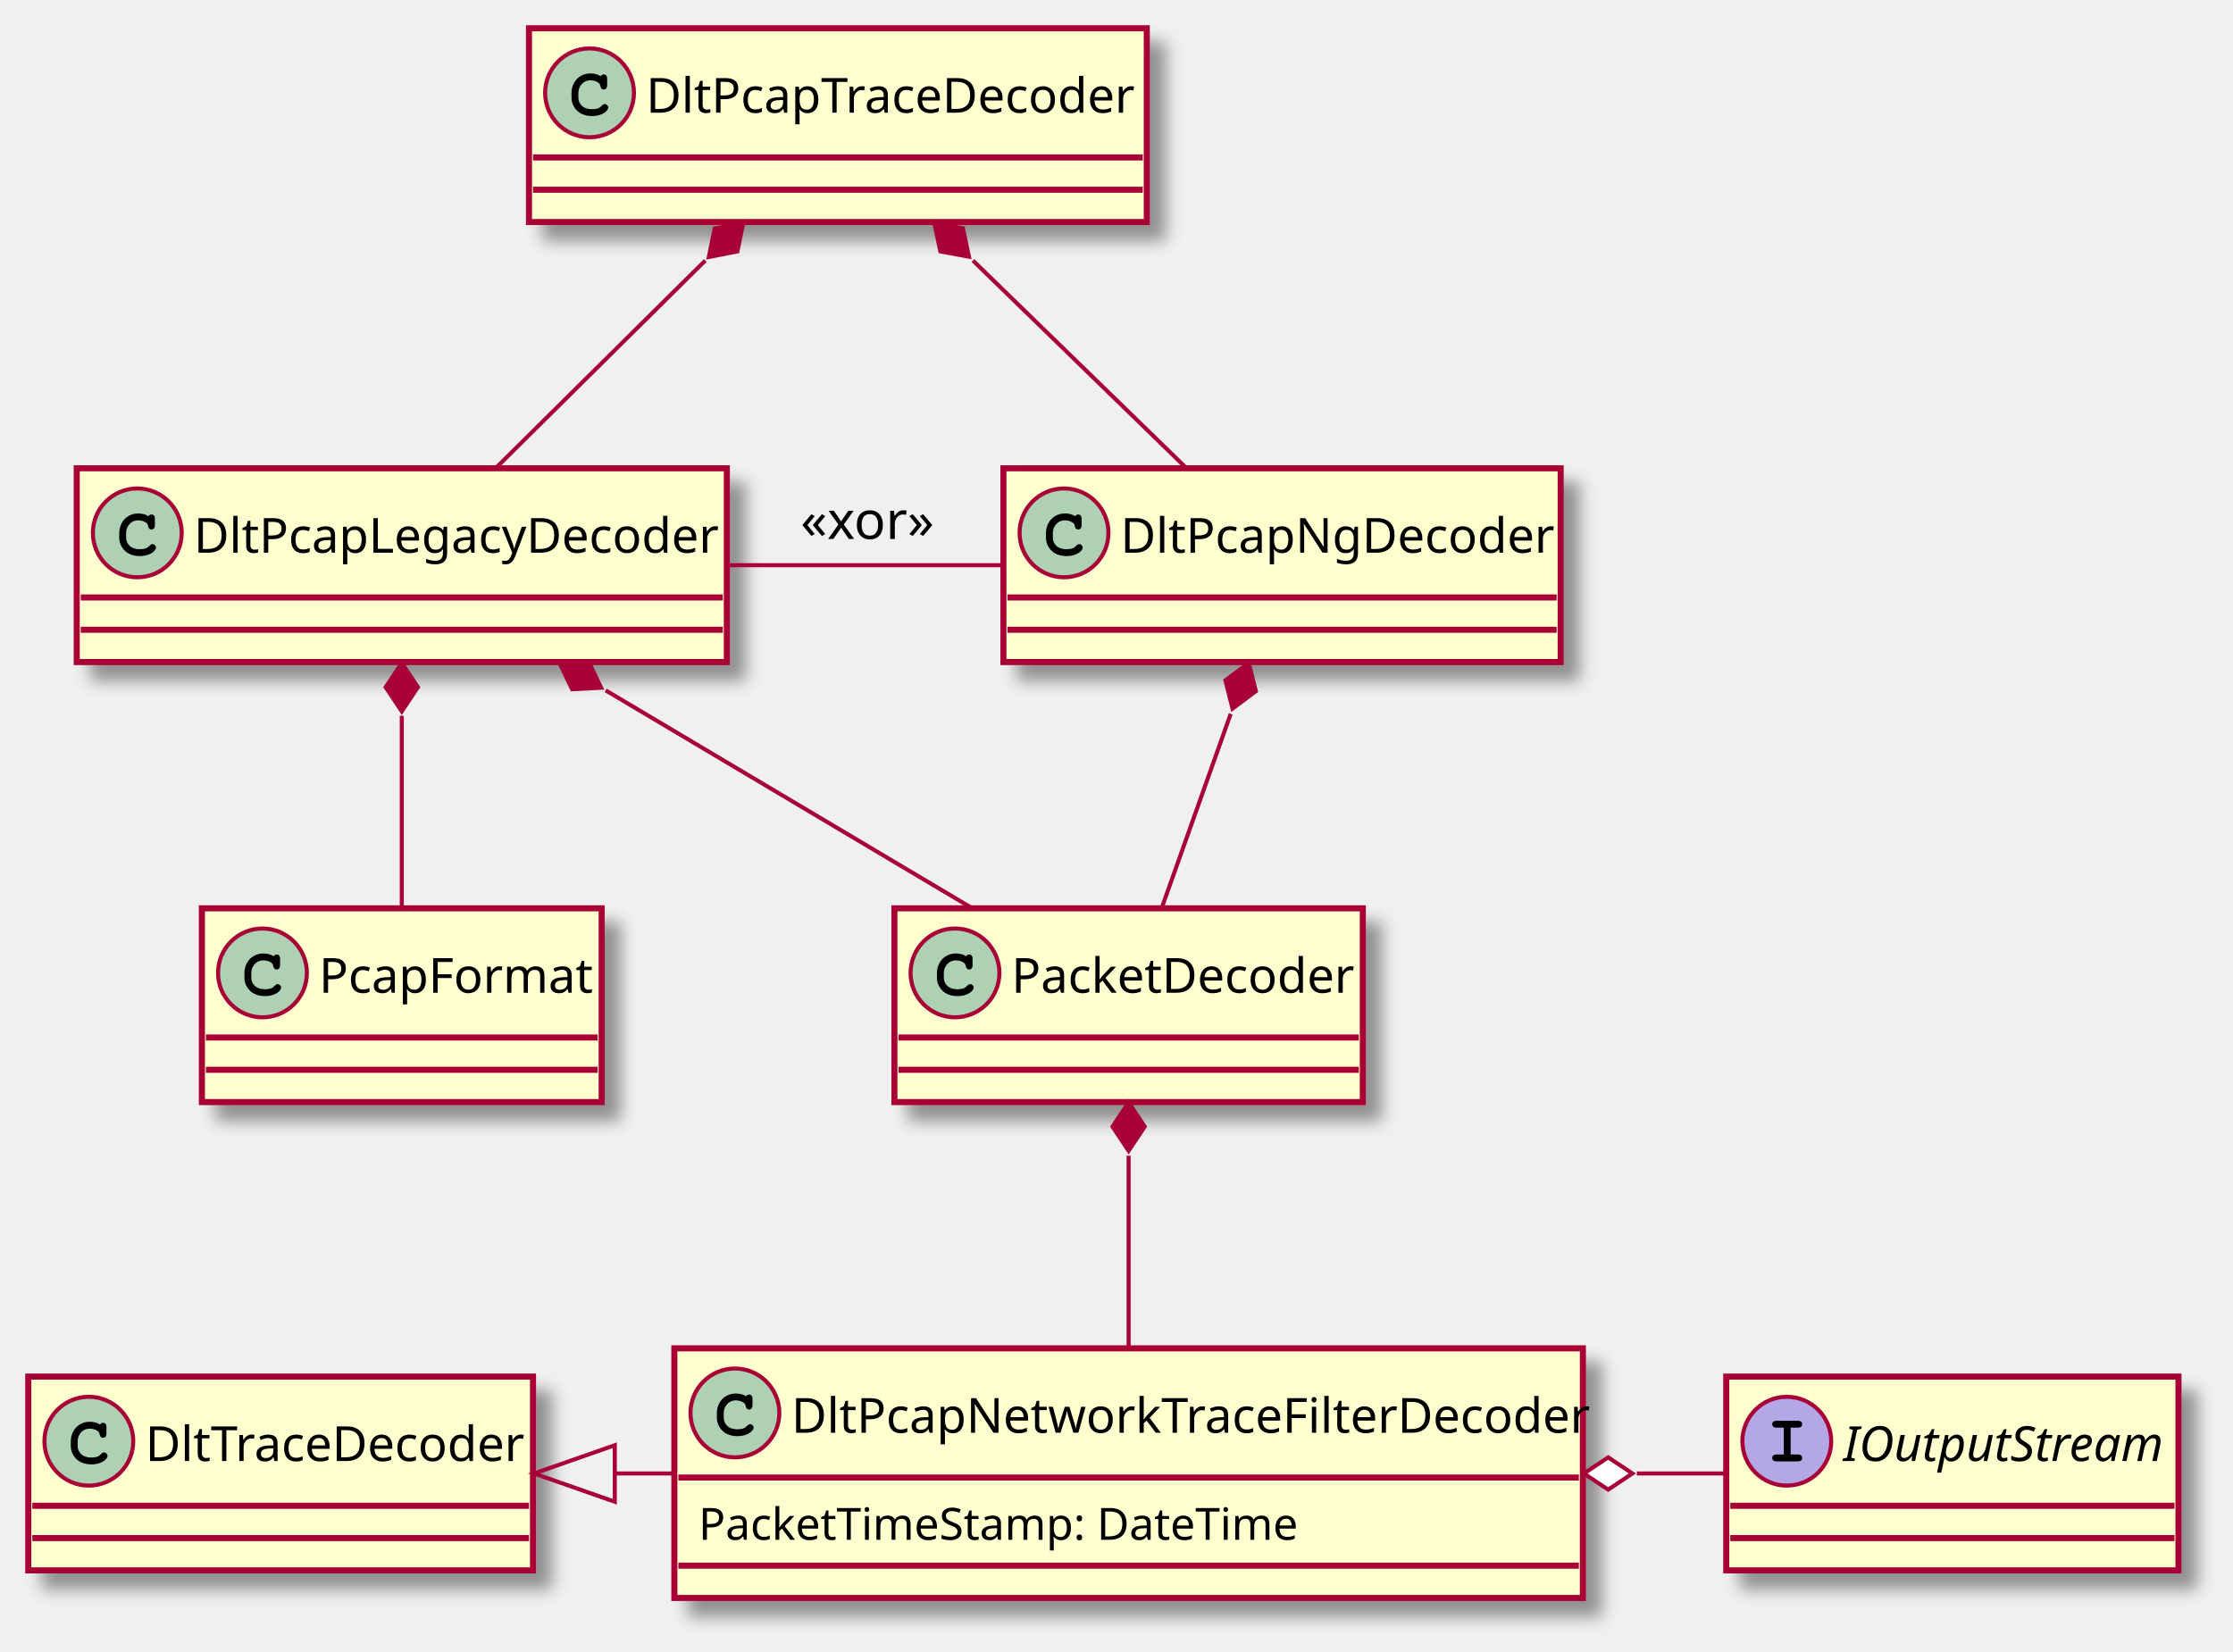
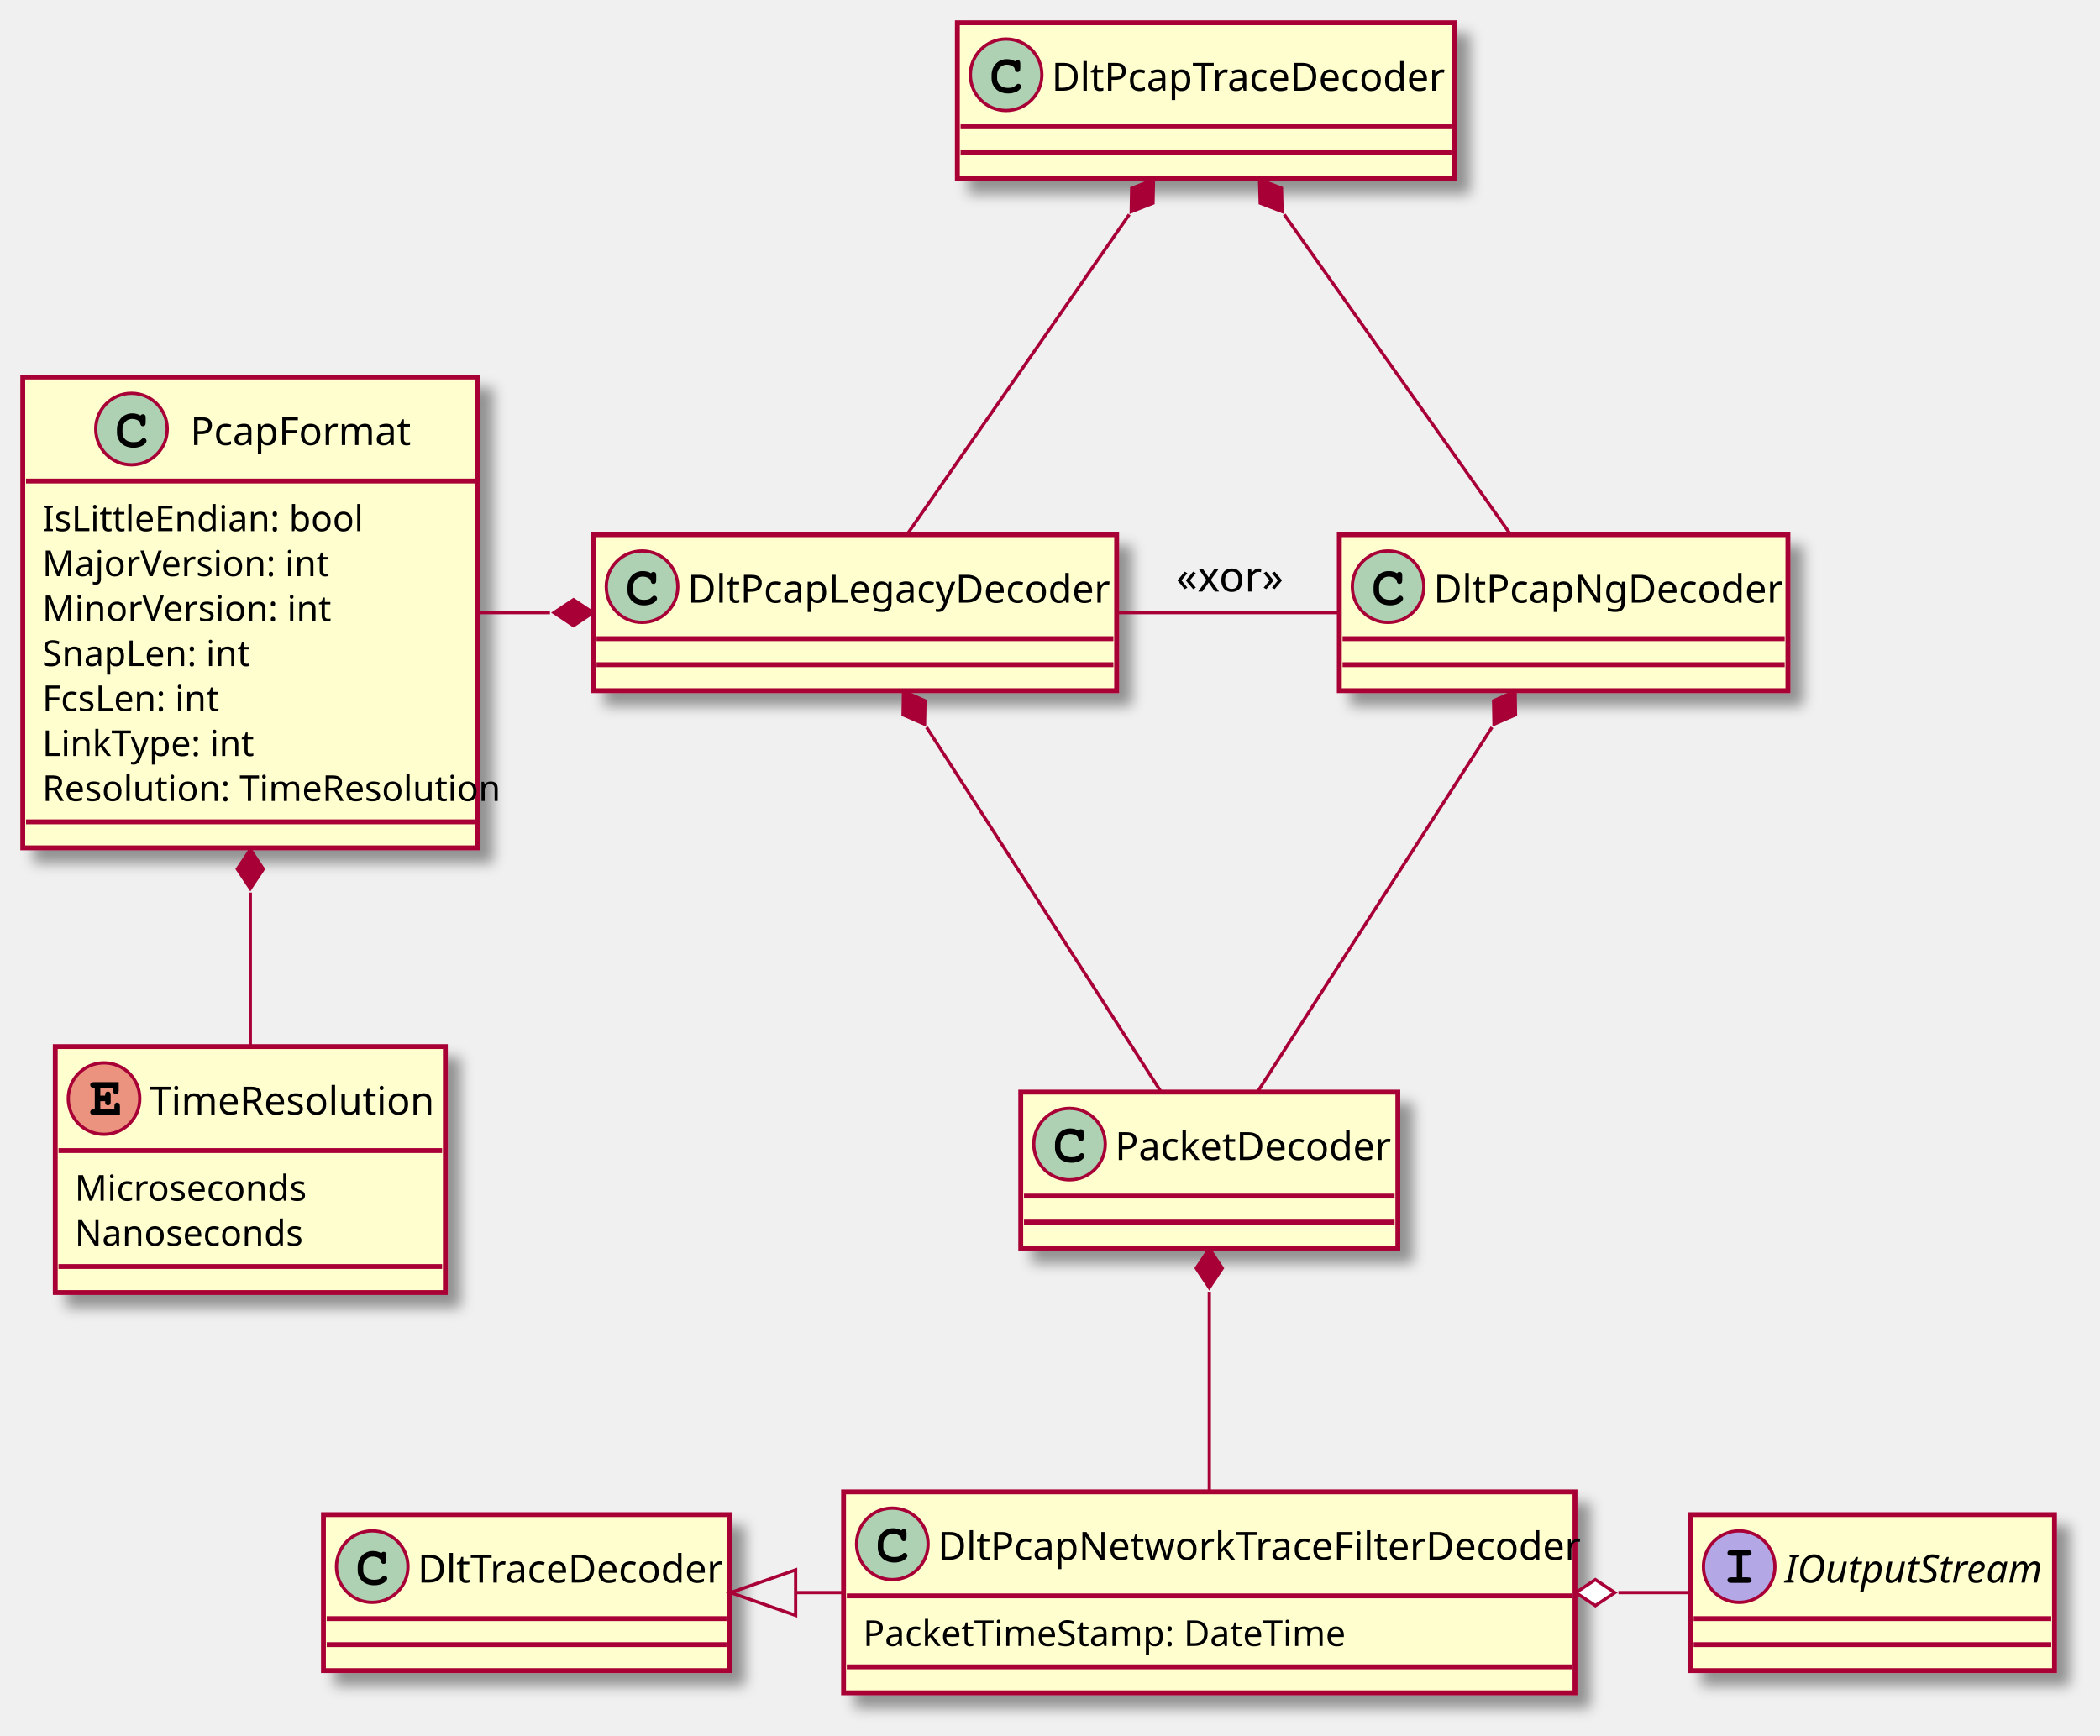
- <svg xmlns="http://www.w3.org/2000/svg" contentScriptType="application/ecmascript" contentStyleType="text/css" height="409px" preserveAspectRatio="none" style="width:553px;height:409px;background:#FFFFFF;" version="1.1" viewBox="0 0 553 409" width="553px" zoomAndPan="magnify">
+ <svg xmlns="http://www.w3.org/2000/svg" contentScriptType="application/ecmascript" contentStyleType="text/css" height="534px" preserveAspectRatio="none" style="width:646px;height:534px;background:#FFFFFF;" version="1.1" viewBox="0 0 646 534" width="646px" zoomAndPan="magnify">
  <defs>
-     <filter height="300%" id="f1gal51yn0r580" width="300%" x="-1" y="-1">
+     <filter height="300%" id="f1l9wgomk7rkdt" width="300%" x="-1" y="-1">
      <feGaussianBlur result="blurOut" stdDeviation="2.0" />
      <feColorMatrix in="blurOut" result="blurOut2" type="matrix" values="0 0 0 0 0 0 0 0 0 0 0 0 0 0 0 0 0 0 .4 0" />
      <feOffset dx="4.0" dy="4.0" in="blurOut2" result="blurOut3" />
      <feBlend in="SourceGraphic" in2="blurOut3" mode="normal" />
    </filter>
  </defs>
  <g>
-     <rect codeLine="2" fill="#FEFECE" filter="url(#f1gal51yn0r580)" height="48" id="DltPcapTraceDecoder" style="stroke:#A80036;stroke-width:1.5;" width="153" x="131" y="7" />
-     <ellipse cx="146" cy="23" fill="#ADD1B2" rx="11" ry="11" style="stroke:#A80036;stroke-width:1.0;" />
-     <path d="M148.766,18.875 Q148.922,18.656 149.109,18.547 Q149.297,18.438 149.516,18.438 Q149.891,18.438 150.125,18.695 Q150.359,18.953 150.359,19.562 L150.359,21.016 Q150.359,21.625 150.125,21.891 Q149.891,22.156 149.516,22.156 Q149.172,22.156 148.969,21.953 Q148.766,21.766 148.656,21.25 Q148.609,20.891 148.422,20.703 Q148.094,20.328 147.484,20.109 Q146.875,19.891 146.25,19.891 Q145.484,19.891 144.852,20.219 Q144.219,20.547 143.727,21.297 Q143.234,22.047 143.234,23.078 L143.234,24.172 Q143.234,25.406 144.125,26.227 Q145.016,27.047 146.609,27.047 Q147.547,27.047 148.203,26.797 Q148.594,26.641 149.016,26.203 Q149.281,25.938 149.43,25.859 Q149.578,25.781 149.781,25.781 Q150.109,25.781 150.367,26.039 Q150.625,26.297 150.625,26.641 Q150.625,26.984 150.281,27.391 Q149.781,27.969 148.984,28.297 Q147.906,28.75 146.609,28.75 Q145.094,28.75 143.891,28.125 Q142.906,27.625 142.219,26.555 Q141.531,25.484 141.531,24.203 L141.531,23.047 Q141.531,21.719 142.148,20.57 Q142.766,19.422 143.859,18.805 Q144.953,18.188 146.188,18.188 Q146.922,18.188 147.57,18.352 Q148.219,18.516 148.766,18.875 Z " fill="#000000" />
-     <text fill="#000000" font-family="sans-serif" font-size="12" lengthAdjust="spacing" textLength="121" x="160" y="27.91">DltPcapTraceDecoder</text>
-     <line style="stroke:#A80036;stroke-width:1.5;" x1="132" x2="283" y1="39" y2="39" />
-     <line style="stroke:#A80036;stroke-width:1.5;" x1="132" x2="283" y1="47" y2="47" />
-     <rect codeLine="3" fill="#FEFECE" filter="url(#f1gal51yn0r580)" height="48" id="DltPcapLegacyDecoder" style="stroke:#A80036;stroke-width:1.5;" width="161" x="19" y="116" />
-     <ellipse cx="34" cy="132" fill="#ADD1B2" rx="11" ry="11" style="stroke:#A80036;stroke-width:1.0;" />
-     <path d="M36.766,127.875 Q36.922,127.656 37.109,127.547 Q37.297,127.438 37.516,127.438 Q37.891,127.438 38.125,127.695 Q38.359,127.953 38.359,128.562 L38.359,130.016 Q38.359,130.625 38.125,130.891 Q37.891,131.156 37.516,131.156 Q37.172,131.156 36.969,130.953 Q36.766,130.766 36.656,130.25 Q36.609,129.891 36.422,129.703 Q36.094,129.328 35.484,129.109 Q34.875,128.891 34.25,128.891 Q33.484,128.891 32.852,129.219 Q32.219,129.547 31.727,130.297 Q31.234,131.047 31.234,132.078 L31.234,133.172 Q31.234,134.406 32.125,135.227 Q33.016,136.047 34.609,136.047 Q35.547,136.047 36.203,135.797 Q36.594,135.641 37.016,135.203 Q37.281,134.938 37.43,134.859 Q37.578,134.781 37.781,134.781 Q38.109,134.781 38.367,135.039 Q38.625,135.297 38.625,135.641 Q38.625,135.984 38.281,136.391 Q37.781,136.969 36.984,137.297 Q35.906,137.75 34.609,137.75 Q33.094,137.75 31.891,137.125 Q30.906,136.625 30.219,135.555 Q29.531,134.484 29.531,133.203 L29.531,132.047 Q29.531,130.719 30.148,129.57 Q30.766,128.422 31.859,127.805 Q32.953,127.188 34.188,127.188 Q34.922,127.188 35.57,127.352 Q36.219,127.516 36.766,127.875 Z " fill="#000000" />
-     <text fill="#000000" font-family="sans-serif" font-size="12" lengthAdjust="spacing" textLength="129" x="48" y="136.91">DltPcapLegacyDecoder</text>
-     <line style="stroke:#A80036;stroke-width:1.5;" x1="20" x2="179" y1="148" y2="148" />
-     <line style="stroke:#A80036;stroke-width:1.5;" x1="20" x2="179" y1="156" y2="156" />
-     <rect codeLine="4" fill="#FEFECE" filter="url(#f1gal51yn0r580)" height="48" id="DltPcapNgDecoder" style="stroke:#A80036;stroke-width:1.5;" width="138" x="248.5" y="116" />
-     <ellipse cx="263.5" cy="132" fill="#ADD1B2" rx="11" ry="11" style="stroke:#A80036;stroke-width:1.0;" />
-     <path d="M266.266,127.875 Q266.422,127.656 266.609,127.547 Q266.797,127.438 267.016,127.438 Q267.391,127.438 267.625,127.695 Q267.859,127.953 267.859,128.562 L267.859,130.016 Q267.859,130.625 267.625,130.891 Q267.391,131.156 267.016,131.156 Q266.672,131.156 266.469,130.953 Q266.266,130.766 266.156,130.25 Q266.109,129.891 265.922,129.703 Q265.594,129.328 264.984,129.109 Q264.375,128.891 263.75,128.891 Q262.984,128.891 262.352,129.219 Q261.719,129.547 261.227,130.297 Q260.734,131.047 260.734,132.078 L260.734,133.172 Q260.734,134.406 261.625,135.227 Q262.516,136.047 264.109,136.047 Q265.047,136.047 265.703,135.797 Q266.094,135.641 266.516,135.203 Q266.781,134.938 266.93,134.859 Q267.078,134.781 267.281,134.781 Q267.609,134.781 267.867,135.039 Q268.125,135.297 268.125,135.641 Q268.125,135.984 267.781,136.391 Q267.281,136.969 266.484,137.297 Q265.406,137.75 264.109,137.75 Q262.594,137.75 261.391,137.125 Q260.406,136.625 259.719,135.555 Q259.031,134.484 259.031,133.203 L259.031,132.047 Q259.031,130.719 259.648,129.57 Q260.266,128.422 261.359,127.805 Q262.453,127.188 263.688,127.188 Q264.422,127.188 265.07,127.352 Q265.719,127.516 266.266,127.875 Z " fill="#000000" />
-     <text fill="#000000" font-family="sans-serif" font-size="12" lengthAdjust="spacing" textLength="106" x="277.5" y="136.91">DltPcapNgDecoder</text>
-     <line style="stroke:#A80036;stroke-width:1.5;" x1="249.5" x2="385.5" y1="148" y2="148" />
-     <line style="stroke:#A80036;stroke-width:1.5;" x1="249.5" x2="385.5" y1="156" y2="156" />
-     <rect codeLine="12" fill="#FEFECE" filter="url(#f1gal51yn0r580)" height="48" id="PcapFormat" style="stroke:#A80036;stroke-width:1.5;" width="99" x="50" y="225" />
-     <ellipse cx="65" cy="241" fill="#ADD1B2" rx="11" ry="11" style="stroke:#A80036;stroke-width:1.0;" />
-     <path d="M67.766,236.875 Q67.922,236.656 68.109,236.547 Q68.297,236.438 68.516,236.438 Q68.891,236.438 69.125,236.695 Q69.359,236.953 69.359,237.562 L69.359,239.016 Q69.359,239.625 69.125,239.891 Q68.891,240.156 68.516,240.156 Q68.172,240.156 67.969,239.953 Q67.766,239.766 67.656,239.25 Q67.609,238.891 67.422,238.703 Q67.094,238.328 66.484,238.109 Q65.875,237.891 65.25,237.891 Q64.484,237.891 63.852,238.219 Q63.219,238.547 62.727,239.297 Q62.234,240.047 62.234,241.078 L62.234,242.172 Q62.234,243.406 63.125,244.227 Q64.016,245.047 65.609,245.047 Q66.547,245.047 67.203,244.797 Q67.594,244.641 68.016,244.203 Q68.281,243.938 68.43,243.859 Q68.578,243.781 68.781,243.781 Q69.109,243.781 69.367,244.039 Q69.625,244.297 69.625,244.641 Q69.625,244.984 69.281,245.391 Q68.781,245.969 67.984,246.297 Q66.906,246.75 65.609,246.75 Q64.094,246.75 62.891,246.125 Q61.906,245.625 61.219,244.555 Q60.531,243.484 60.531,242.203 L60.531,241.047 Q60.531,239.719 61.148,238.57 Q61.766,237.422 62.859,236.805 Q63.953,236.188 65.188,236.188 Q65.922,236.188 66.57,236.352 Q67.219,236.516 67.766,236.875 Z " fill="#000000" />
-     <text fill="#000000" font-family="sans-serif" font-size="12" lengthAdjust="spacing" textLength="67" x="79" y="245.91">PcapFormat</text>
-     <line style="stroke:#A80036;stroke-width:1.5;" x1="51" x2="148" y1="257" y2="257" />
-     <line style="stroke:#A80036;stroke-width:1.5;" x1="51" x2="148" y1="265" y2="265" />
-     <rect fill="#FEFECE" filter="url(#f1gal51yn0r580)" height="48" id="PacketDecoder" style="stroke:#A80036;stroke-width:1.5;" width="116" x="221.5" y="225" />
-     <ellipse cx="236.5" cy="241" fill="#ADD1B2" rx="11" ry="11" style="stroke:#A80036;stroke-width:1.0;" />
-     <path d="M239.266,236.875 Q239.422,236.656 239.609,236.547 Q239.797,236.438 240.016,236.438 Q240.391,236.438 240.625,236.695 Q240.859,236.953 240.859,237.562 L240.859,239.016 Q240.859,239.625 240.625,239.891 Q240.391,240.156 240.016,240.156 Q239.672,240.156 239.469,239.953 Q239.266,239.766 239.156,239.25 Q239.109,238.891 238.922,238.703 Q238.594,238.328 237.984,238.109 Q237.375,237.891 236.75,237.891 Q235.984,237.891 235.352,238.219 Q234.719,238.547 234.227,239.297 Q233.734,240.047 233.734,241.078 L233.734,242.172 Q233.734,243.406 234.625,244.227 Q235.516,245.047 237.109,245.047 Q238.047,245.047 238.703,244.797 Q239.094,244.641 239.516,244.203 Q239.781,243.938 239.93,243.859 Q240.078,243.781 240.281,243.781 Q240.609,243.781 240.867,244.039 Q241.125,244.297 241.125,244.641 Q241.125,244.984 240.781,245.391 Q240.281,245.969 239.484,246.297 Q238.406,246.75 237.109,246.75 Q235.594,246.75 234.391,246.125 Q233.406,245.625 232.719,244.555 Q232.031,243.484 232.031,242.203 L232.031,241.047 Q232.031,239.719 232.648,238.57 Q233.266,237.422 234.359,236.805 Q235.453,236.188 236.688,236.188 Q237.422,236.188 238.07,236.352 Q238.719,236.516 239.266,236.875 Z " fill="#000000" />
-     <text fill="#000000" font-family="sans-serif" font-size="12" lengthAdjust="spacing" textLength="84" x="250.5" y="245.91">PacketDecoder</text>
-     <line style="stroke:#A80036;stroke-width:1.5;" x1="222.5" x2="336.5" y1="257" y2="257" />
-     <line style="stroke:#A80036;stroke-width:1.5;" x1="222.5" x2="336.5" y1="265" y2="265" />
-     <rect codeLine="18" fill="#FEFECE" filter="url(#f1gal51yn0r580)" height="61.836" id="DltPcapNetworkTraceFilterDecoder" style="stroke:#A80036;stroke-width:1.5;" width="225" x="167" y="334" />
-     <ellipse cx="182" cy="350" fill="#ADD1B2" rx="11" ry="11" style="stroke:#A80036;stroke-width:1.0;" />
-     <path d="M184.766,345.875 Q184.922,345.656 185.109,345.547 Q185.297,345.438 185.516,345.438 Q185.891,345.438 186.125,345.695 Q186.359,345.953 186.359,346.562 L186.359,348.016 Q186.359,348.625 186.125,348.891 Q185.891,349.156 185.516,349.156 Q185.172,349.156 184.969,348.953 Q184.766,348.766 184.656,348.25 Q184.609,347.891 184.422,347.703 Q184.094,347.328 183.484,347.109 Q182.875,346.891 182.25,346.891 Q181.484,346.891 180.852,347.219 Q180.219,347.547 179.727,348.297 Q179.234,349.047 179.234,350.078 L179.234,351.172 Q179.234,352.406 180.125,353.227 Q181.016,354.047 182.609,354.047 Q183.547,354.047 184.203,353.797 Q184.594,353.641 185.016,353.203 Q185.281,352.938 185.43,352.859 Q185.578,352.781 185.781,352.781 Q186.109,352.781 186.367,353.039 Q186.625,353.297 186.625,353.641 Q186.625,353.984 186.281,354.391 Q185.781,354.969 184.984,355.297 Q183.906,355.75 182.609,355.75 Q181.094,355.75 179.891,355.125 Q178.906,354.625 178.219,353.555 Q177.531,352.484 177.531,351.203 L177.531,350.047 Q177.531,348.719 178.148,347.57 Q178.766,346.422 179.859,345.805 Q180.953,345.188 182.188,345.188 Q182.922,345.188 183.57,345.352 Q184.219,345.516 184.766,345.875 Z " fill="#000000" />
-     <text fill="#000000" font-family="sans-serif" font-size="12" lengthAdjust="spacing" textLength="193" x="196" y="354.91">DltPcapNetworkTraceFilterDecoder</text>
-     <line style="stroke:#A80036;stroke-width:1.5;" x1="168" x2="391" y1="366" y2="366" />
-     <text fill="#000000" font-family="sans-serif" font-size="11" lengthAdjust="spacing" textLength="134" x="173" y="381.419">PacketTimeStamp: DateTime</text>
-     <line style="stroke:#A80036;stroke-width:1.5;" x1="168" x2="391" y1="387.836" y2="387.836" />
-     <rect codeLine="23" fill="#FEFECE" filter="url(#f1gal51yn0r580)" height="48" id="DltTraceDecoder" style="stroke:#A80036;stroke-width:1.5;" width="125" x="7" y="341" />
-     <ellipse cx="22" cy="357" fill="#ADD1B2" rx="11" ry="11" style="stroke:#A80036;stroke-width:1.0;" />
-     <path d="M24.766,352.875 Q24.922,352.656 25.109,352.547 Q25.297,352.438 25.516,352.438 Q25.891,352.438 26.125,352.695 Q26.359,352.953 26.359,353.562 L26.359,355.016 Q26.359,355.625 26.125,355.891 Q25.891,356.156 25.516,356.156 Q25.172,356.156 24.969,355.953 Q24.766,355.766 24.656,355.25 Q24.609,354.891 24.422,354.703 Q24.094,354.328 23.484,354.109 Q22.875,353.891 22.25,353.891 Q21.484,353.891 20.852,354.219 Q20.219,354.547 19.727,355.297 Q19.234,356.047 19.234,357.078 L19.234,358.172 Q19.234,359.406 20.125,360.227 Q21.016,361.047 22.609,361.047 Q23.547,361.047 24.203,360.797 Q24.594,360.641 25.016,360.203 Q25.281,359.938 25.43,359.859 Q25.578,359.781 25.781,359.781 Q26.109,359.781 26.367,360.039 Q26.625,360.297 26.625,360.641 Q26.625,360.984 26.281,361.391 Q25.781,361.969 24.984,362.297 Q23.906,362.75 22.609,362.75 Q21.094,362.75 19.891,362.125 Q18.906,361.625 18.219,360.555 Q17.531,359.484 17.531,358.203 L17.531,357.047 Q17.531,355.719 18.148,354.57 Q18.766,353.422 19.859,352.805 Q20.953,352.188 22.188,352.188 Q22.922,352.188 23.57,352.352 Q24.219,352.516 24.766,352.875 Z " fill="#000000" />
-     <text fill="#000000" font-family="sans-serif" font-size="12" lengthAdjust="spacing" textLength="93" x="36" y="361.91">DltTraceDecoder</text>
-     <line style="stroke:#A80036;stroke-width:1.5;" x1="8" x2="131" y1="373" y2="373" />
-     <line style="stroke:#A80036;stroke-width:1.5;" x1="8" x2="131" y1="381" y2="381" />
-     <rect codeLine="26" fill="#FEFECE" filter="url(#f1gal51yn0r580)" height="48" id="IOutputStream" style="stroke:#A80036;stroke-width:1.5;" width="112" x="427.5" y="341" />
-     <ellipse cx="442.5" cy="357" fill="#B4A7E5" rx="11" ry="11" style="stroke:#A80036;stroke-width:1.0;" />
-     <path d="M443.453,353.641 L443.453,360.297 L445.172,360.297 Q445.781,360.297 446.047,360.531 Q446.312,360.766 446.312,361.156 Q446.312,361.531 446.047,361.766 Q445.781,362 445.172,362 L440.031,362 Q439.422,362 439.156,361.766 Q438.891,361.531 438.891,361.141 Q438.891,360.766 439.156,360.531 Q439.422,360.297 440.031,360.297 L441.75,360.297 L441.75,353.641 L440.031,353.641 Q439.422,353.641 439.156,353.406 Q438.891,353.172 438.891,352.781 Q438.891,352.406 439.156,352.172 Q439.422,351.938 440.031,351.938 L445.172,351.938 Q445.781,351.938 446.047,352.172 Q446.312,352.406 446.312,352.781 Q446.312,353.172 446.047,353.406 Q445.781,353.641 445.172,353.641 L443.453,353.641 Z " fill="#000000" />
-     <text fill="#000000" font-family="sans-serif" font-size="12" font-style="italic" lengthAdjust="spacing" textLength="80" x="456.5" y="361.91">IOutputStream</text>
-     <line style="stroke:#A80036;stroke-width:1.5;" x1="428.5" x2="538.5" y1="373" y2="373" />
-     <line style="stroke:#A80036;stroke-width:1.5;" x1="428.5" x2="538.5" y1="381" y2="381" />
-     <path codeLine="8" d="M174.66,64.54 C157.95,81.1 138.02,100.83 122.89,115.83 " fill="none" id="DltPcapTraceDecoder-backto-DltPcapLegacyDecoder" style="stroke:#A80036;stroke-width:1.0;" />
-     <polygon fill="#A80036" points="184.07,55.22,176.991,56.596,175.539,63.659,182.617,62.283,184.07,55.22" style="stroke:#A80036;stroke-width:1.0;" />
-     <path codeLine="9" d="M240.95,64.54 C257.97,81.1 278.26,100.83 293.68,115.83 " fill="none" id="DltPcapTraceDecoder-backto-DltPcapNgDecoder" style="stroke:#A80036;stroke-width:1.0;" />
-     <polygon fill="#A80036" points="231.37,55.22,232.877,62.272,239.967,63.593,238.459,56.541,231.37,55.22" style="stroke:#A80036;stroke-width:1.0;" />
-     <path codeLine="10" d="M180.06,140 C202.49,140 226.66,140 248.38,140 " fill="none" id="DltPcapLegacyDecoder-DltPcapNgDecoder" style="stroke:#A80036;stroke-width:1.0;" />
-     <text fill="#000000" font-family="sans-serif" font-size="13" lengthAdjust="spacing" textLength="32" x="198.25" y="133.495">«xor»</text>
-     <path codeLine="13" d="M99.5,177.3 C99.5,193.02 99.5,210.96 99.5,224.83 " fill="none" id="DltPcapLegacyDecoder-backto-PcapFormat" style="stroke:#A80036;stroke-width:1.0;" />
-     <polygon fill="#A80036" points="99.5,164.22,95.5,170.22,99.5,176.22,103.5,170.22,99.5,164.22" style="stroke:#A80036;stroke-width:1.0;" />
-     <path codeLine="14" d="M149.99,171.01 C178.66,188.05 214,209.06 240.52,224.83 " fill="none" id="DltPcapLegacyDecoder-backto-PacketDecoder" style="stroke:#A80036;stroke-width:1.0;" />
-     <polygon fill="#A80036" points="138.56,164.22,141.673,170.725,148.874,170.353,145.762,163.849,138.56,164.22" style="stroke:#A80036;stroke-width:1.0;" />
-     <path codeLine="16" d="M304.78,176.83 C299.15,192.66 292.71,210.82 287.73,224.83 " fill="none" id="DltPcapNgDecoder-backto-PacketDecoder" style="stroke:#A80036;stroke-width:1.0;" />
-     <polygon fill="#A80036" points="309.25,164.22,303.474,168.537,305.238,175.53,311.014,171.212,309.25,164.22" style="stroke:#A80036;stroke-width:1.0;" />
-     <path codeLine="21" d="M279.5,286.28 C279.5,301.52 279.5,319.06 279.5,333.61 " fill="none" id="PacketDecoder-backto-DltPcapNetworkTraceFilterDecoder" style="stroke:#A80036;stroke-width:1.0;" />
-     <polygon fill="#A80036" points="279.5,273.07,275.5,279.07,279.5,285.07,283.5,279.07,279.5,273.07" style="stroke:#A80036;stroke-width:1.0;" />
-     <path codeLine="24" d="M152.48,365 C157.24,365 162,365 166.76,365 " fill="none" id="DltTraceDecoder-backto-DltPcapNetworkTraceFilterDecoder" style="stroke:#A80036;stroke-width:1.0;" />
-     <polygon fill="none" points="152.25,372,132.25,365,152.25,358,152.25,372" style="stroke:#A80036;stroke-width:1.0;" />
-     <path codeLine="27" d="M405.36,365 C412.63,365 419.91,365 427.19,365 " fill="none" id="DltPcapNetworkTraceFilterDecoder-backto-IOutputStream" style="stroke:#A80036;stroke-width:1.0;" />
-     <polygon fill="#FFFFFF" points="392.26,365,398.26,369,404.26,365,398.26,361,392.26,365" style="stroke:#A80036;stroke-width:1.0;" />
+     <rect codeLine="2" fill="#FEFECE" filter="url(#f1l9wgomk7rkdt)" height="48" id="DltPcapTraceDecoder" style="stroke:#A80036;stroke-width:1.5;" width="153" x="294.5" y="7" />
+     <ellipse cx="309.5" cy="23" fill="#ADD1B2" rx="11" ry="11" style="stroke:#A80036;stroke-width:1.0;" />
+     <path d="M312.266,18.875 Q312.422,18.656 312.609,18.547 Q312.797,18.438 313.016,18.438 Q313.391,18.438 313.625,18.695 Q313.859,18.953 313.859,19.562 L313.859,21.016 Q313.859,21.625 313.625,21.891 Q313.391,22.156 313.016,22.156 Q312.672,22.156 312.469,21.953 Q312.266,21.766 312.156,21.25 Q312.109,20.891 311.922,20.703 Q311.594,20.328 310.984,20.109 Q310.375,19.891 309.75,19.891 Q308.984,19.891 308.352,20.219 Q307.719,20.547 307.227,21.297 Q306.734,22.047 306.734,23.078 L306.734,24.172 Q306.734,25.406 307.625,26.227 Q308.516,27.047 310.109,27.047 Q311.047,27.047 311.703,26.797 Q312.094,26.641 312.516,26.203 Q312.781,25.938 312.93,25.859 Q313.078,25.781 313.281,25.781 Q313.609,25.781 313.867,26.039 Q314.125,26.297 314.125,26.641 Q314.125,26.984 313.781,27.391 Q313.281,27.969 312.484,28.297 Q311.406,28.75 310.109,28.75 Q308.594,28.75 307.391,28.125 Q306.406,27.625 305.719,26.555 Q305.031,25.484 305.031,24.203 L305.031,23.047 Q305.031,21.719 305.648,20.57 Q306.266,19.422 307.359,18.805 Q308.453,18.188 309.688,18.188 Q310.422,18.188 311.07,18.352 Q311.719,18.516 312.266,18.875 Z " fill="#000000" />
+     <text fill="#000000" font-family="sans-serif" font-size="12" lengthAdjust="spacing" textLength="121" x="323.5" y="27.91">DltPcapTraceDecoder</text>
+     <line style="stroke:#A80036;stroke-width:1.5;" x1="295.5" x2="446.5" y1="39" y2="39" />
+     <line style="stroke:#A80036;stroke-width:1.5;" x1="295.5" x2="446.5" y1="47" y2="47" />
+     <rect codeLine="3" fill="#FEFECE" filter="url(#f1l9wgomk7rkdt)" height="48" id="DltPcapLegacyDecoder" style="stroke:#A80036;stroke-width:1.5;" width="161" x="182.5" y="164.5" />
+     <ellipse cx="197.5" cy="180.5" fill="#ADD1B2" rx="11" ry="11" style="stroke:#A80036;stroke-width:1.0;" />
+     <path d="M200.266,176.375 Q200.422,176.156 200.609,176.047 Q200.797,175.938 201.016,175.938 Q201.391,175.938 201.625,176.195 Q201.859,176.453 201.859,177.062 L201.859,178.516 Q201.859,179.125 201.625,179.391 Q201.391,179.656 201.016,179.656 Q200.672,179.656 200.469,179.453 Q200.266,179.266 200.156,178.75 Q200.109,178.391 199.922,178.203 Q199.594,177.828 198.984,177.609 Q198.375,177.391 197.75,177.391 Q196.984,177.391 196.352,177.719 Q195.719,178.047 195.227,178.797 Q194.734,179.547 194.734,180.578 L194.734,181.672 Q194.734,182.906 195.625,183.727 Q196.516,184.547 198.109,184.547 Q199.047,184.547 199.703,184.297 Q200.094,184.141 200.516,183.703 Q200.781,183.438 200.93,183.359 Q201.078,183.281 201.281,183.281 Q201.609,183.281 201.867,183.539 Q202.125,183.797 202.125,184.141 Q202.125,184.484 201.781,184.891 Q201.281,185.469 200.484,185.797 Q199.406,186.25 198.109,186.25 Q196.594,186.25 195.391,185.625 Q194.406,185.125 193.719,184.055 Q193.031,182.984 193.031,181.703 L193.031,180.547 Q193.031,179.219 193.648,178.07 Q194.266,176.922 195.359,176.305 Q196.453,175.688 197.688,175.688 Q198.422,175.688 199.07,175.852 Q199.719,176.016 200.266,176.375 Z " fill="#000000" />
+     <text fill="#000000" font-family="sans-serif" font-size="12" lengthAdjust="spacing" textLength="129" x="211.5" y="185.41">DltPcapLegacyDecoder</text>
+     <line style="stroke:#A80036;stroke-width:1.5;" x1="183.5" x2="342.5" y1="196.5" y2="196.5" />
+     <line style="stroke:#A80036;stroke-width:1.5;" x1="183.5" x2="342.5" y1="204.5" y2="204.5" />
+     <rect codeLine="4" fill="#FEFECE" filter="url(#f1l9wgomk7rkdt)" height="48" id="DltPcapNgDecoder" style="stroke:#A80036;stroke-width:1.5;" width="138" x="412" y="164.5" />
+     <ellipse cx="427" cy="180.5" fill="#ADD1B2" rx="11" ry="11" style="stroke:#A80036;stroke-width:1.0;" />
+     <path d="M429.766,176.375 Q429.922,176.156 430.109,176.047 Q430.297,175.938 430.516,175.938 Q430.891,175.938 431.125,176.195 Q431.359,176.453 431.359,177.062 L431.359,178.516 Q431.359,179.125 431.125,179.391 Q430.891,179.656 430.516,179.656 Q430.172,179.656 429.969,179.453 Q429.766,179.266 429.656,178.75 Q429.609,178.391 429.422,178.203 Q429.094,177.828 428.484,177.609 Q427.875,177.391 427.25,177.391 Q426.484,177.391 425.852,177.719 Q425.219,178.047 424.727,178.797 Q424.234,179.547 424.234,180.578 L424.234,181.672 Q424.234,182.906 425.125,183.727 Q426.016,184.547 427.609,184.547 Q428.547,184.547 429.203,184.297 Q429.594,184.141 430.016,183.703 Q430.281,183.438 430.43,183.359 Q430.578,183.281 430.781,183.281 Q431.109,183.281 431.367,183.539 Q431.625,183.797 431.625,184.141 Q431.625,184.484 431.281,184.891 Q430.781,185.469 429.984,185.797 Q428.906,186.25 427.609,186.25 Q426.094,186.25 424.891,185.625 Q423.906,185.125 423.219,184.055 Q422.531,182.984 422.531,181.703 L422.531,180.547 Q422.531,179.219 423.148,178.07 Q423.766,176.922 424.859,176.305 Q425.953,175.688 427.188,175.688 Q427.922,175.688 428.57,175.852 Q429.219,176.016 429.766,176.375 Z " fill="#000000" />
+     <text fill="#000000" font-family="sans-serif" font-size="12" lengthAdjust="spacing" textLength="106" x="441" y="185.41">DltPcapNgDecoder</text>
+     <line style="stroke:#A80036;stroke-width:1.5;" x1="413" x2="549" y1="196.5" y2="196.5" />
+     <line style="stroke:#A80036;stroke-width:1.5;" x1="413" x2="549" y1="204.5" y2="204.5" />
+     <rect codeLine="12" fill="#FEFECE" filter="url(#f1l9wgomk7rkdt)" height="75.672" id="TimeResolution" style="stroke:#A80036;stroke-width:1.5;" width="120" x="17" y="322" />
+     <ellipse cx="32" cy="338" fill="#EB937F" rx="11" ry="11" style="stroke:#A80036;stroke-width:1.0;" />
+     <path d="M30.859,338.797 L30.859,341.297 L35.188,341.297 L35.188,340.375 Q35.188,339.766 35.43,339.5 Q35.672,339.234 36.047,339.234 Q36.422,339.234 36.656,339.5 Q36.891,339.766 36.891,340.375 L36.891,343 L28.891,343 Q28.266,343 28.008,342.766 Q27.75,342.531 27.75,342.141 Q27.75,341.766 28.016,341.531 Q28.281,341.297 28.891,341.297 L29.156,341.297 L29.156,334.641 L28.891,334.641 Q28.266,334.641 28.008,334.406 Q27.75,334.172 27.75,333.781 Q27.75,333.406 28.008,333.172 Q28.266,332.938 28.891,332.938 L36.516,332.938 L36.516,335.531 Q36.516,336.141 36.289,336.398 Q36.062,336.656 35.672,336.656 Q35.297,336.656 35.062,336.398 Q34.828,336.141 34.828,335.531 L34.828,334.641 L30.859,334.641 L30.859,337.094 L32.344,337.094 Q32.344,336.438 32.469,336.25 Q32.734,335.844 33.203,335.844 Q33.578,335.844 33.812,336.102 Q34.047,336.359 34.047,336.969 L34.047,338.938 Q34.047,339.484 33.922,339.672 Q33.656,340.062 33.203,340.062 Q32.734,340.062 32.469,339.656 Q32.344,339.469 32.344,338.797 L30.859,338.797 Z " fill="#000000" />
+     <text fill="#000000" font-family="sans-serif" font-size="12" lengthAdjust="spacing" textLength="88" x="46" y="342.91">TimeResolution</text>
+     <line style="stroke:#A80036;stroke-width:1.5;" x1="18" x2="136" y1="354" y2="354" />
+     <text fill="#000000" font-family="sans-serif" font-size="11" lengthAdjust="spacing" textLength="68" x="23" y="369.419">Microseconds</text>
+     <text fill="#000000" font-family="sans-serif" font-size="11" lengthAdjust="spacing" textLength="67" x="23" y="383.255">Nanoseconds</text>
+     <line style="stroke:#A80036;stroke-width:1.5;" x1="18" x2="136" y1="389.672" y2="389.672" />
+     <rect codeLine="17" fill="#FEFECE" filter="url(#f1l9wgomk7rkdt)" height="144.852" id="PcapFormat" style="stroke:#A80036;stroke-width:1.5;" width="140" x="7" y="116" />
+     <ellipse cx="40.45" cy="132" fill="#ADD1B2" rx="11" ry="11" style="stroke:#A80036;stroke-width:1.0;" />
+     <path d="M43.216,127.875 Q43.372,127.656 43.559,127.547 Q43.747,127.438 43.966,127.438 Q44.341,127.438 44.575,127.695 Q44.809,127.953 44.809,128.562 L44.809,130.016 Q44.809,130.625 44.575,130.891 Q44.341,131.156 43.966,131.156 Q43.622,131.156 43.419,130.953 Q43.216,130.766 43.106,130.25 Q43.059,129.891 42.872,129.703 Q42.544,129.328 41.934,129.109 Q41.325,128.891 40.7,128.891 Q39.934,128.891 39.302,129.219 Q38.669,129.547 38.177,130.297 Q37.684,131.047 37.684,132.078 L37.684,133.172 Q37.684,134.406 38.575,135.227 Q39.466,136.047 41.059,136.047 Q41.997,136.047 42.653,135.797 Q43.044,135.641 43.466,135.203 Q43.731,134.938 43.88,134.859 Q44.028,134.781 44.231,134.781 Q44.559,134.781 44.817,135.039 Q45.075,135.297 45.075,135.641 Q45.075,135.984 44.731,136.391 Q44.231,136.969 43.434,137.297 Q42.356,137.75 41.059,137.75 Q39.544,137.75 38.341,137.125 Q37.356,136.625 36.669,135.555 Q35.981,134.484 35.981,133.203 L35.981,132.047 Q35.981,130.719 36.598,129.57 Q37.216,128.422 38.309,127.805 Q39.403,127.188 40.638,127.188 Q41.372,127.188 42.02,127.352 Q42.669,127.516 43.216,127.875 Z " fill="#000000" />
+     <text fill="#000000" font-family="sans-serif" font-size="12" lengthAdjust="spacing" textLength="67" x="58.55" y="136.91">PcapFormat</text>
+     <line style="stroke:#A80036;stroke-width:1.5;" x1="8" x2="146" y1="148" y2="148" />
+     <text fill="#000000" font-family="sans-serif" font-size="11" lengthAdjust="spacing" textLength="88" x="13" y="163.419">IsLittleEndian: bool</text>
+     <text fill="#000000" font-family="sans-serif" font-size="11" lengthAdjust="spacing" textLength="81" x="13" y="177.255">MajorVersion: int</text>
+     <text fill="#000000" font-family="sans-serif" font-size="11" lengthAdjust="spacing" textLength="81" x="13" y="191.091">MinorVersion: int</text>
+     <text fill="#000000" font-family="sans-serif" font-size="11" lengthAdjust="spacing" textLength="60" x="13" y="204.927">SnapLen: int</text>
+     <text fill="#000000" font-family="sans-serif" font-size="11" lengthAdjust="spacing" textLength="53" x="13" y="218.763">FcsLen: int</text>
+     <text fill="#000000" font-family="sans-serif" font-size="11" lengthAdjust="spacing" textLength="60" x="13" y="232.599">LinkType: int</text>
+     <text fill="#000000" font-family="sans-serif" font-size="11" lengthAdjust="spacing" textLength="128" x="13" y="246.435">Resolution: TimeResolution</text>
+     <line style="stroke:#A80036;stroke-width:1.5;" x1="8" x2="146" y1="252.852" y2="252.852" />
+     <rect fill="#FEFECE" filter="url(#f1l9wgomk7rkdt)" height="48" id="PacketDecoder" style="stroke:#A80036;stroke-width:1.5;" width="116" x="314" y="336" />
+     <ellipse cx="329" cy="352" fill="#ADD1B2" rx="11" ry="11" style="stroke:#A80036;stroke-width:1.0;" />
+     <path d="M331.766,347.875 Q331.922,347.656 332.109,347.547 Q332.297,347.438 332.516,347.438 Q332.891,347.438 333.125,347.695 Q333.359,347.953 333.359,348.562 L333.359,350.016 Q333.359,350.625 333.125,350.891 Q332.891,351.156 332.516,351.156 Q332.172,351.156 331.969,350.953 Q331.766,350.766 331.656,350.25 Q331.609,349.891 331.422,349.703 Q331.094,349.328 330.484,349.109 Q329.875,348.891 329.25,348.891 Q328.484,348.891 327.852,349.219 Q327.219,349.547 326.727,350.297 Q326.234,351.047 326.234,352.078 L326.234,353.172 Q326.234,354.406 327.125,355.227 Q328.016,356.047 329.609,356.047 Q330.547,356.047 331.203,355.797 Q331.594,355.641 332.016,355.203 Q332.281,354.938 332.43,354.859 Q332.578,354.781 332.781,354.781 Q333.109,354.781 333.367,355.039 Q333.625,355.297 333.625,355.641 Q333.625,355.984 333.281,356.391 Q332.781,356.969 331.984,357.297 Q330.906,357.75 329.609,357.75 Q328.094,357.75 326.891,357.125 Q325.906,356.625 325.219,355.555 Q324.531,354.484 324.531,353.203 L324.531,352.047 Q324.531,350.719 325.148,349.57 Q325.766,348.422 326.859,347.805 Q327.953,347.188 329.188,347.188 Q329.922,347.188 330.57,347.352 Q331.219,347.516 331.766,347.875 Z " fill="#000000" />
+     <text fill="#000000" font-family="sans-serif" font-size="12" lengthAdjust="spacing" textLength="84" x="343" y="356.91">PacketDecoder</text>
+     <line style="stroke:#A80036;stroke-width:1.5;" x1="315" x2="429" y1="368" y2="368" />
+     <line style="stroke:#A80036;stroke-width:1.5;" x1="315" x2="429" y1="376" y2="376" />
+     <rect codeLine="33" fill="#FEFECE" filter="url(#f1l9wgomk7rkdt)" height="61.836" id="DltPcapNetworkTraceFilterDecoder" style="stroke:#A80036;stroke-width:1.5;" width="225" x="259.5" y="459" />
+     <ellipse cx="274.5" cy="475" fill="#ADD1B2" rx="11" ry="11" style="stroke:#A80036;stroke-width:1.0;" />
+     <path d="M277.266,470.875 Q277.422,470.656 277.609,470.547 Q277.797,470.438 278.016,470.438 Q278.391,470.438 278.625,470.695 Q278.859,470.953 278.859,471.562 L278.859,473.016 Q278.859,473.625 278.625,473.891 Q278.391,474.156 278.016,474.156 Q277.672,474.156 277.469,473.953 Q277.266,473.766 277.156,473.25 Q277.109,472.891 276.922,472.703 Q276.594,472.328 275.984,472.109 Q275.375,471.891 274.75,471.891 Q273.984,471.891 273.352,472.219 Q272.719,472.547 272.227,473.297 Q271.734,474.047 271.734,475.078 L271.734,476.172 Q271.734,477.406 272.625,478.227 Q273.516,479.047 275.109,479.047 Q276.047,479.047 276.703,478.797 Q277.094,478.641 277.516,478.203 Q277.781,477.938 277.93,477.859 Q278.078,477.781 278.281,477.781 Q278.609,477.781 278.867,478.039 Q279.125,478.297 279.125,478.641 Q279.125,478.984 278.781,479.391 Q278.281,479.969 277.484,480.297 Q276.406,480.75 275.109,480.75 Q273.594,480.75 272.391,480.125 Q271.406,479.625 270.719,478.555 Q270.031,477.484 270.031,476.203 L270.031,475.047 Q270.031,473.719 270.648,472.57 Q271.266,471.422 272.359,470.805 Q273.453,470.188 274.688,470.188 Q275.422,470.188 276.07,470.352 Q276.719,470.516 277.266,470.875 Z " fill="#000000" />
+     <text fill="#000000" font-family="sans-serif" font-size="12" lengthAdjust="spacing" textLength="193" x="288.5" y="479.91">DltPcapNetworkTraceFilterDecoder</text>
+     <line style="stroke:#A80036;stroke-width:1.5;" x1="260.5" x2="483.5" y1="491" y2="491" />
+     <text fill="#000000" font-family="sans-serif" font-size="11" lengthAdjust="spacing" textLength="134" x="265.5" y="506.419">PacketTimeStamp: DateTime</text>
+     <line style="stroke:#A80036;stroke-width:1.5;" x1="260.5" x2="483.5" y1="512.836" y2="512.836" />
+     <rect codeLine="38" fill="#FEFECE" filter="url(#f1l9wgomk7rkdt)" height="48" id="DltTraceDecoder" style="stroke:#A80036;stroke-width:1.5;" width="125" x="99.5" y="466" />
+     <ellipse cx="114.5" cy="482" fill="#ADD1B2" rx="11" ry="11" style="stroke:#A80036;stroke-width:1.0;" />
+     <path d="M117.266,477.875 Q117.422,477.656 117.609,477.547 Q117.797,477.438 118.016,477.438 Q118.391,477.438 118.625,477.695 Q118.859,477.953 118.859,478.562 L118.859,480.016 Q118.859,480.625 118.625,480.891 Q118.391,481.156 118.016,481.156 Q117.672,481.156 117.469,480.953 Q117.266,480.766 117.156,480.25 Q117.109,479.891 116.922,479.703 Q116.594,479.328 115.984,479.109 Q115.375,478.891 114.75,478.891 Q113.984,478.891 113.352,479.219 Q112.719,479.547 112.227,480.297 Q111.734,481.047 111.734,482.078 L111.734,483.172 Q111.734,484.406 112.625,485.227 Q113.516,486.047 115.109,486.047 Q116.047,486.047 116.703,485.797 Q117.094,485.641 117.516,485.203 Q117.781,484.938 117.93,484.859 Q118.078,484.781 118.281,484.781 Q118.609,484.781 118.867,485.039 Q119.125,485.297 119.125,485.641 Q119.125,485.984 118.781,486.391 Q118.281,486.969 117.484,487.297 Q116.406,487.75 115.109,487.75 Q113.594,487.75 112.391,487.125 Q111.406,486.625 110.719,485.555 Q110.031,484.484 110.031,483.203 L110.031,482.047 Q110.031,480.719 110.648,479.57 Q111.266,478.422 112.359,477.805 Q113.453,477.188 114.688,477.188 Q115.422,477.188 116.07,477.352 Q116.719,477.516 117.266,477.875 Z " fill="#000000" />
+     <text fill="#000000" font-family="sans-serif" font-size="12" lengthAdjust="spacing" textLength="93" x="128.5" y="486.91">DltTraceDecoder</text>
+     <line style="stroke:#A80036;stroke-width:1.5;" x1="100.5" x2="223.5" y1="498" y2="498" />
+     <line style="stroke:#A80036;stroke-width:1.5;" x1="100.5" x2="223.5" y1="506" y2="506" />
+     <rect codeLine="41" fill="#FEFECE" filter="url(#f1l9wgomk7rkdt)" height="48" id="IOutputStream" style="stroke:#A80036;stroke-width:1.5;" width="112" x="520" y="466" />
+     <ellipse cx="535" cy="482" fill="#B4A7E5" rx="11" ry="11" style="stroke:#A80036;stroke-width:1.0;" />
+     <path d="M535.953,478.641 L535.953,485.297 L537.672,485.297 Q538.281,485.297 538.547,485.531 Q538.812,485.766 538.812,486.156 Q538.812,486.531 538.547,486.766 Q538.281,487 537.672,487 L532.531,487 Q531.922,487 531.656,486.766 Q531.391,486.531 531.391,486.141 Q531.391,485.766 531.656,485.531 Q531.922,485.297 532.531,485.297 L534.25,485.297 L534.25,478.641 L532.531,478.641 Q531.922,478.641 531.656,478.406 Q531.391,478.172 531.391,477.781 Q531.391,477.406 531.656,477.172 Q531.922,476.938 532.531,476.938 L537.672,476.938 Q538.281,476.938 538.547,477.172 Q538.812,477.406 538.812,477.781 Q538.812,478.172 538.547,478.406 Q538.281,478.641 537.672,478.641 L535.953,478.641 Z " fill="#000000" />
+     <text fill="#000000" font-family="sans-serif" font-size="12" font-style="italic" lengthAdjust="spacing" textLength="80" x="549" y="486.91">IOutputStream</text>
+     <line style="stroke:#A80036;stroke-width:1.5;" x1="521" x2="631" y1="498" y2="498" />
+     <line style="stroke:#A80036;stroke-width:1.5;" x1="521" x2="631" y1="506" y2="506" />
+     <path codeLine="8" d="M347.38,66.01 C326.69,95.8 297.18,138.29 279.1,164.32 " fill="none" id="DltPcapTraceDecoder-backto-DltPcapLegacyDecoder" style="stroke:#A80036;stroke-width:1.0;" />
+     <polygon fill="#A80036" points="354.83,55.28,348.122,57.925,347.983,65.135,354.692,62.49,354.83,55.28" style="stroke:#A80036;stroke-width:1.0;" />
+     <path codeLine="9" d="M395.06,66.01 C416.13,95.8 446.19,138.29 464.6,164.32 " fill="none" id="DltPcapTraceDecoder-backto-DltPcapNgDecoder" style="stroke:#A80036;stroke-width:1.0;" />
+     <polygon fill="#A80036" points="387.47,55.28,387.666,62.488,394.395,65.08,394.199,57.872,387.47,55.28" style="stroke:#A80036;stroke-width:1.0;" />
+     <path codeLine="10" d="M343.56,188.5 C365.99,188.5 390.16,188.5 411.88,188.5 " fill="none" id="DltPcapLegacyDecoder-DltPcapNgDecoder" style="stroke:#A80036;stroke-width:1.0;" />
+     <text fill="#000000" font-family="sans-serif" font-size="13" lengthAdjust="spacing" textLength="32" x="361.75" y="181.995">«xor»</text>
+     <path codeLine="26" d="M77,274.61 C77,291.15 77,307.68 77,321.67 " fill="none" id="PcapFormat-backto-TimeResolution" style="stroke:#A80036;stroke-width:1.0;" />
+     <polygon fill="#A80036" points="77,261.38,73,267.38,77,273.38,81,267.38,77,261.38" style="stroke:#A80036;stroke-width:1.0;" />
+     <path codeLine="28" d="M147.11,188.5 C154.47,188.5 161.83,188.5 169.18,188.5 " fill="none" id="PcapFormat-to-DltPcapLegacyDecoder" style="stroke:#A80036;stroke-width:1.0;" />
+     <polygon fill="#A80036" points="182.42,188.5,176.42,184.5,170.42,188.5,176.42,192.5,182.42,188.5" style="stroke:#A80036;stroke-width:1.0;" />
+     <path codeLine="29" d="M285.03,223.76 C306.47,257.1 338.46,306.85 357.08,335.8 " fill="none" id="DltPcapLegacyDecoder-backto-PacketDecoder" style="stroke:#A80036;stroke-width:1.0;" />
+     <polygon fill="#A80036" points="277.93,212.71,277.807,219.92,284.415,222.807,284.538,215.597,277.93,212.71" style="stroke:#A80036;stroke-width:1.0;" />
+     <path codeLine="31" d="M458.97,223.76 C437.53,257.1 405.54,306.85 386.92,335.8 " fill="none" id="DltPcapNgDecoder-backto-PacketDecoder" style="stroke:#A80036;stroke-width:1.0;" />
+     <polygon fill="#A80036" points="466.07,212.71,459.462,215.597,459.585,222.807,466.193,219.92,466.07,212.71" style="stroke:#A80036;stroke-width:1.0;" />
+     <path codeLine="36" d="M372,397.43 C372,416.82 372,440.38 372,458.75 " fill="none" id="PacketDecoder-backto-DltPcapNetworkTraceFilterDecoder" style="stroke:#A80036;stroke-width:1.0;" />
+     <polygon fill="#A80036" points="372,384.18,368,390.18,372,396.18,376,390.18,372,384.18" style="stroke:#A80036;stroke-width:1.0;" />
+     <path codeLine="39" d="M244.98,490 C249.74,490 254.5,490 259.26,490 " fill="none" id="DltTraceDecoder-backto-DltPcapNetworkTraceFilterDecoder" style="stroke:#A80036;stroke-width:1.0;" />
+     <polygon fill="none" points="244.75,497,224.75,490,244.75,483,244.75,497" style="stroke:#A80036;stroke-width:1.0;" />
+     <path codeLine="42" d="M497.86,490 C505.13,490 512.41,490 519.69,490 " fill="none" id="DltPcapNetworkTraceFilterDecoder-backto-IOutputStream" style="stroke:#A80036;stroke-width:1.0;" />
+     <polygon fill="#FFFFFF" points="484.76,490,490.76,494,496.76,490,490.76,486,484.76,490" style="stroke:#A80036;stroke-width:1.0;" />
  </g>
</svg>
